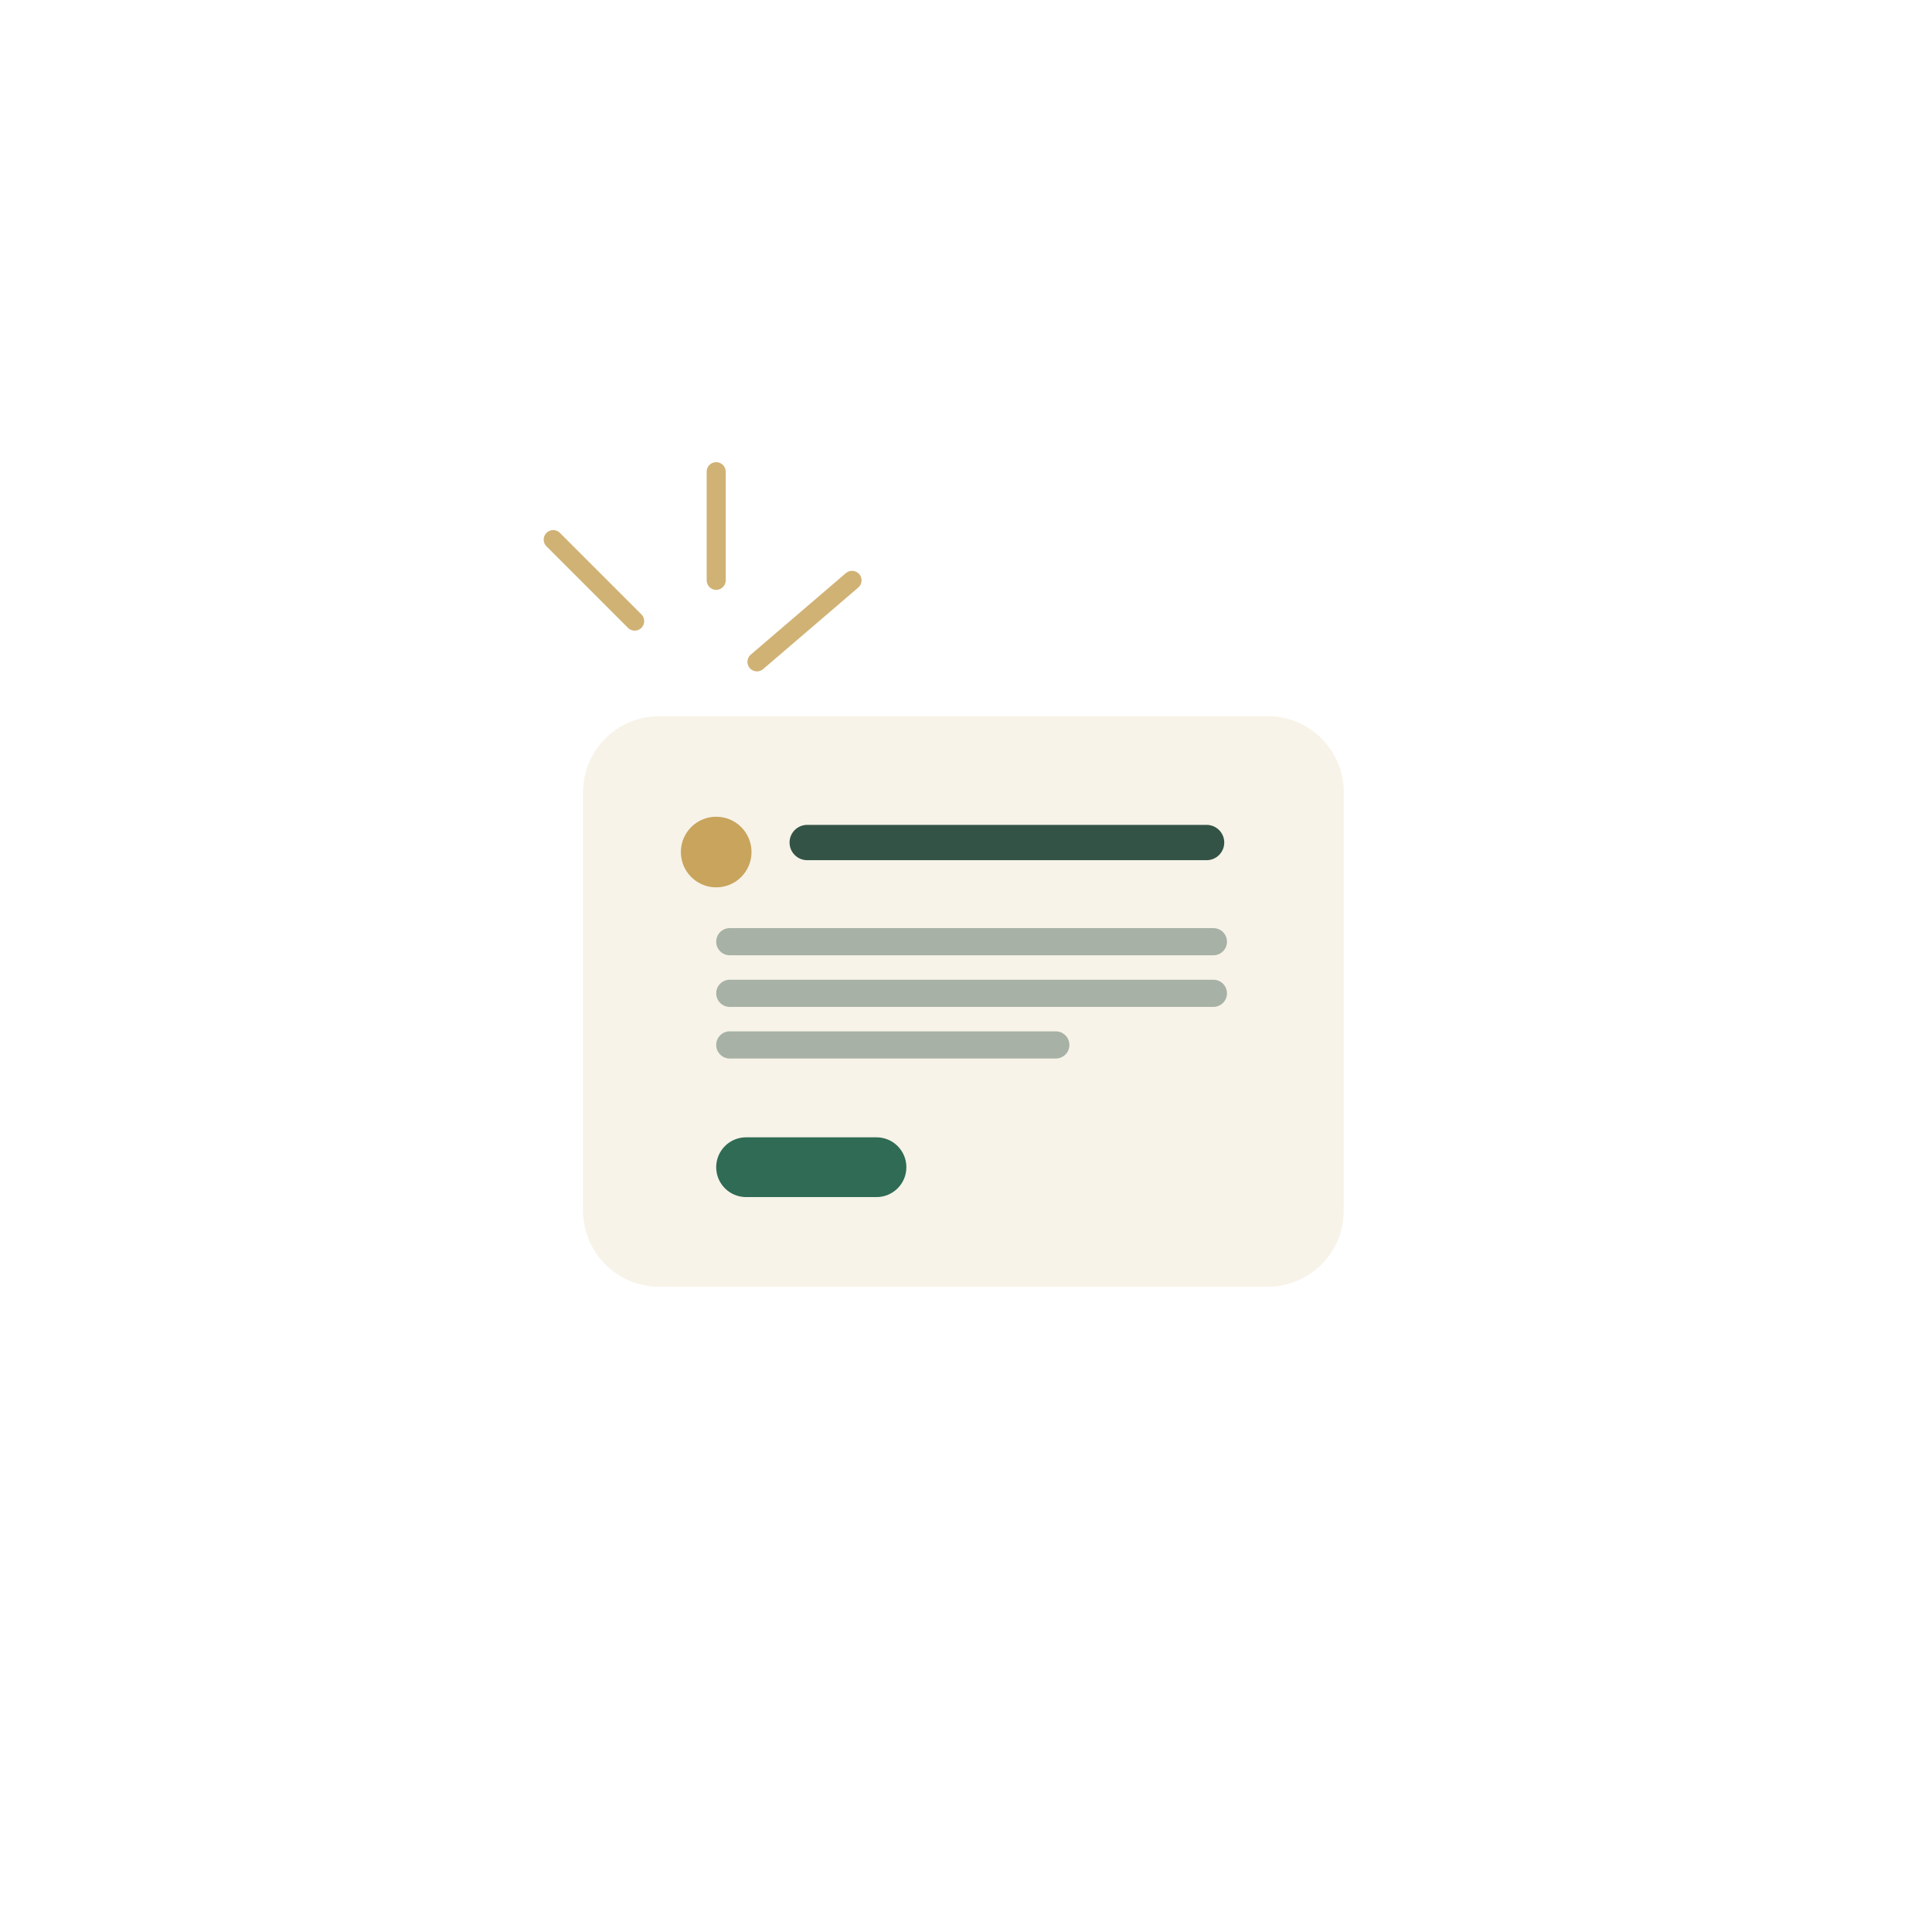
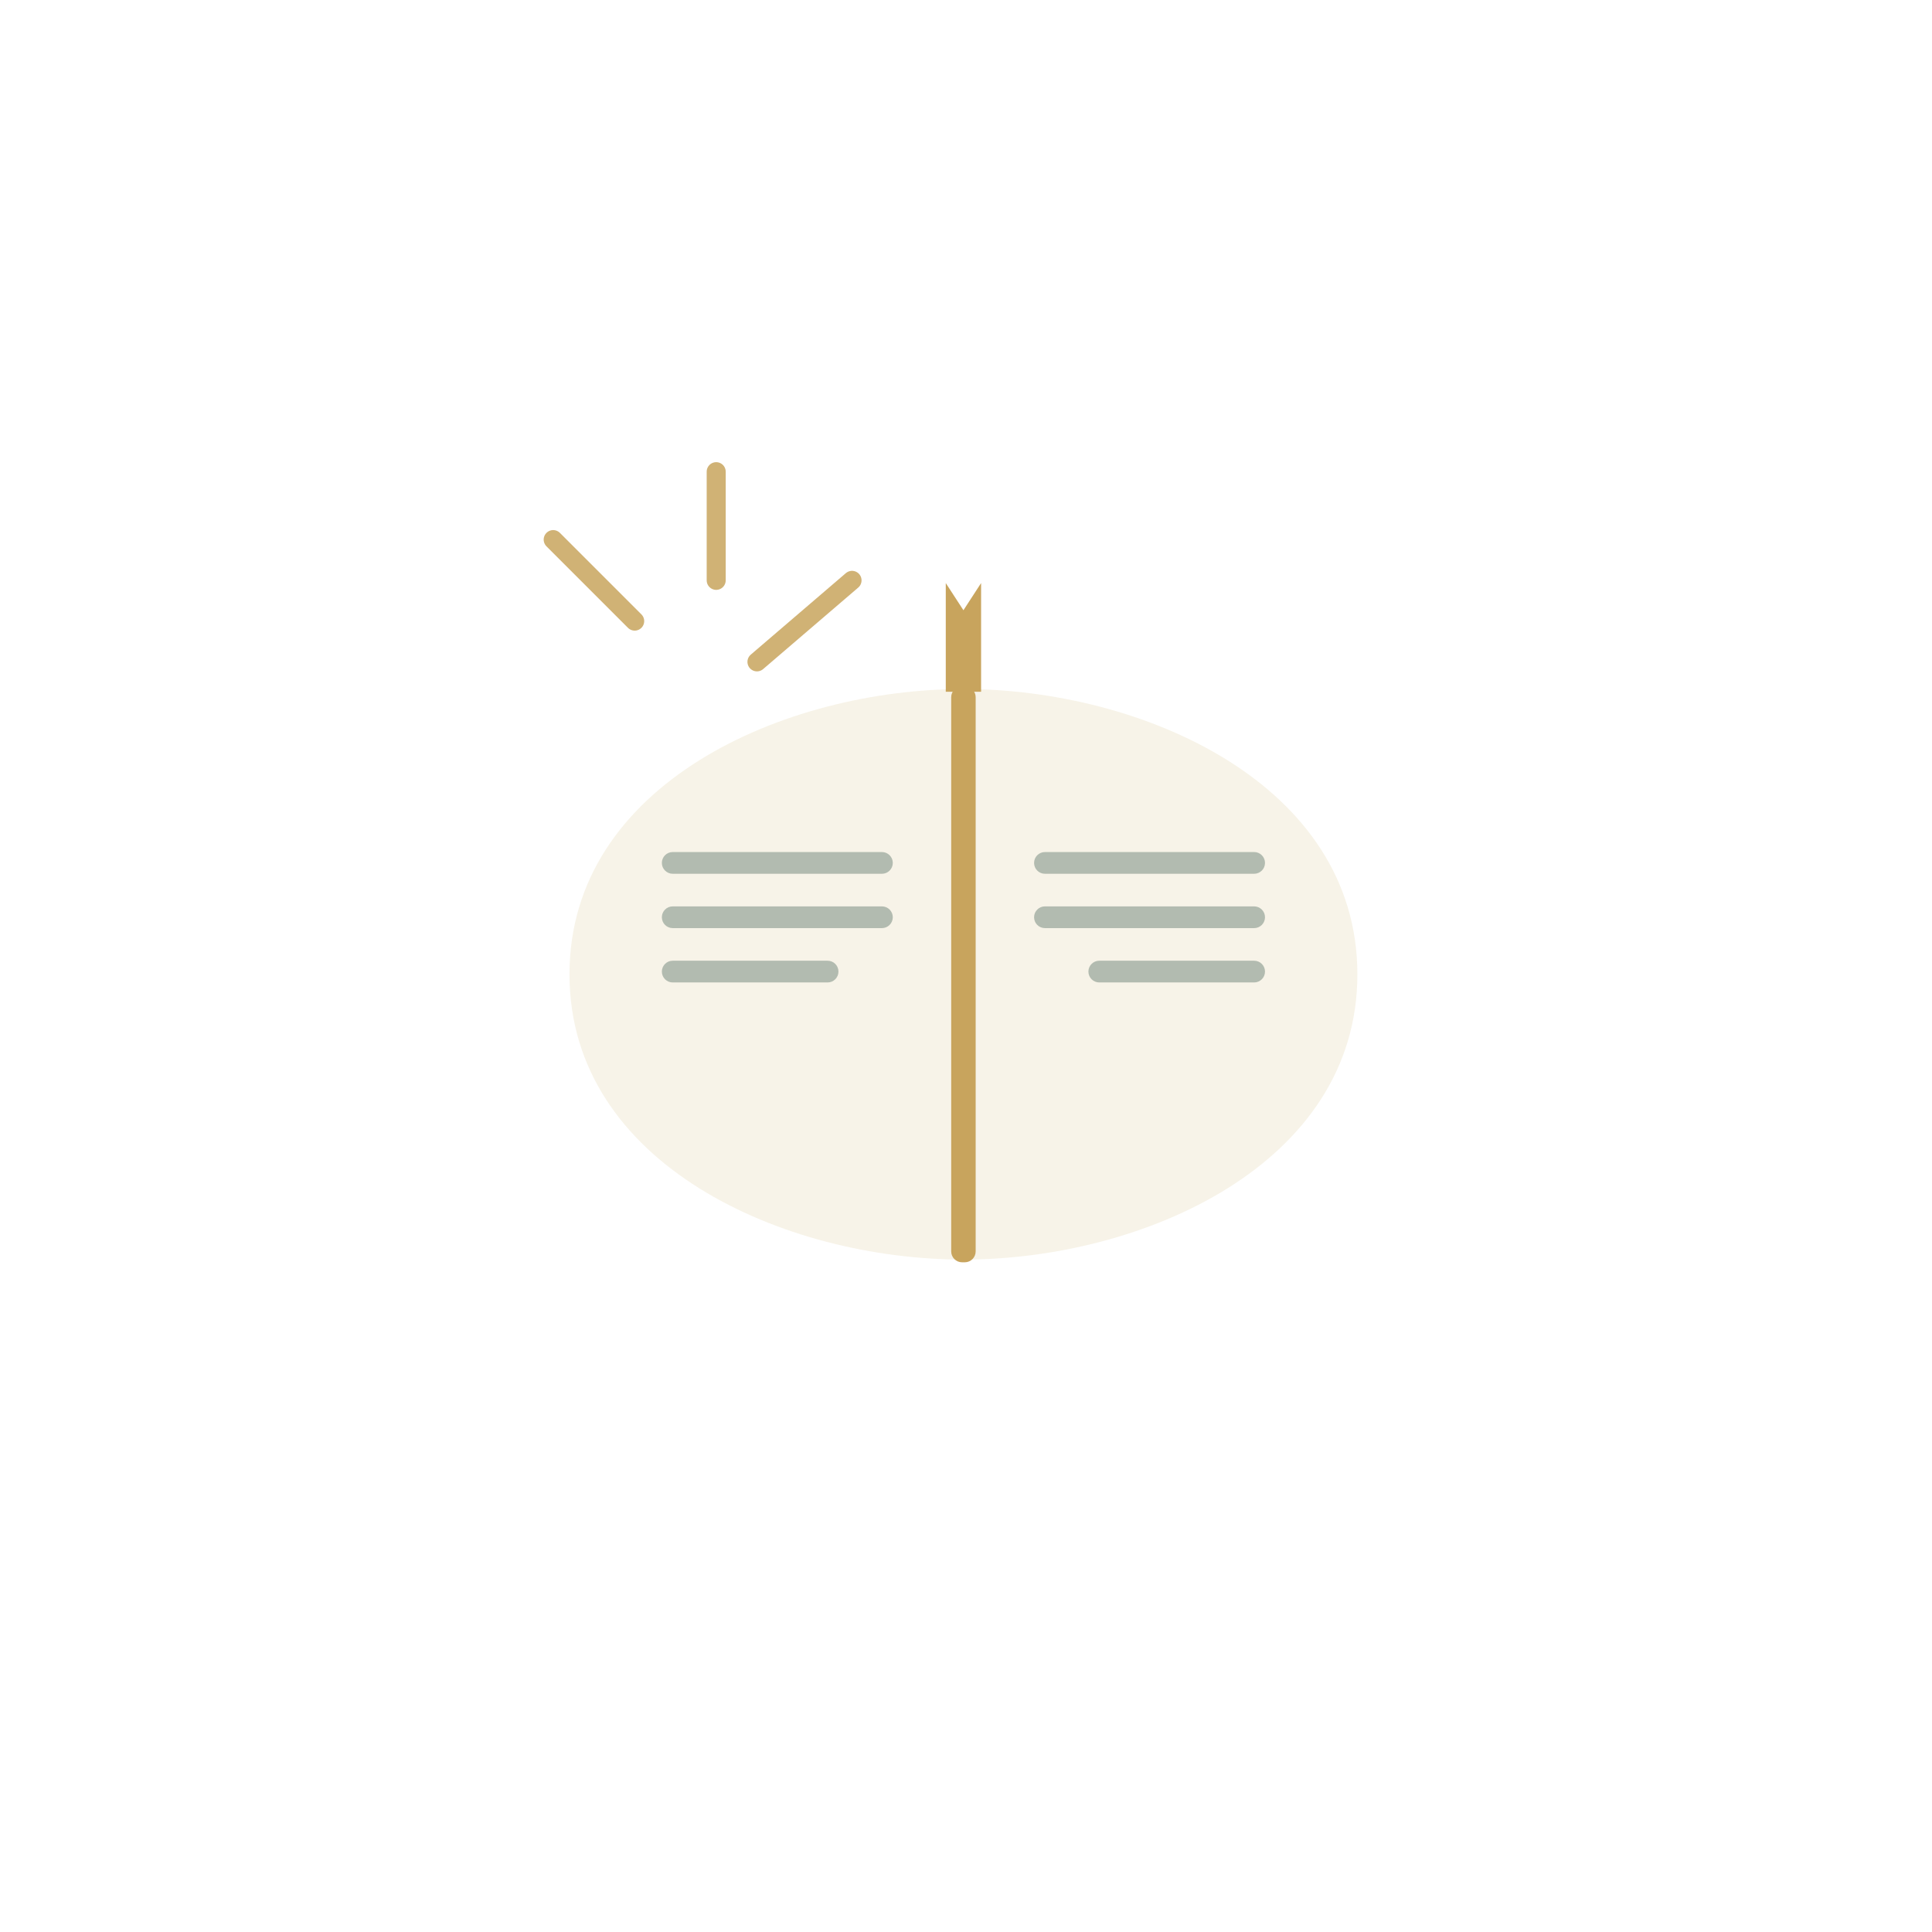
<svg xmlns="http://www.w3.org/2000/svg" width="1024" height="1024" viewBox="0 0 1024 1024">
  <g transform="translate(142,142) scale(0.72)">
    <g stroke="#C8A45D" stroke-width="14" stroke-linecap="round" opacity="0.85">
      <line x1="330" y1="230" x2="330" y2="150" />
      <line x1="270" y1="260" x2="210" y2="200" />
      <line x1="360" y1="290" x2="430" y2="230" />
    </g>
-     <rect x="232" y="330" width="560" height="420" rx="56" fill="#F7F3E8" />
-     <circle cx="330" cy="430" r="26" fill="#C8A45D" />
-     <rect x="384" y="410" width="320" height="26" rx="13" fill="#12372A" opacity="0.85" />
-     <rect x="330" y="486" width="376" height="20" rx="10" fill="#12372A" opacity="0.35" />
-     <rect x="330" y="524" width="376" height="20" rx="10" fill="#12372A" opacity="0.35" />
-     <rect x="330" y="562" width="260" height="20" rx="10" fill="#12372A" opacity="0.35" />
-     <rect x="330" y="640" width="140" height="44" rx="22" fill="#2F6B55" />
+     <path d="M512,310 C380,310 222,380 222,520 C222,660 380,730 512,730 Z" fill="#F7F3E8" />
+     <path d="M512,310 C644,310 802,380 802,520 C802,660 644,730 512,730 Z" fill="#F7F3E8" />
+     <rect x="503" y="308" width="18" height="424" rx="8" fill="#C8A45D" />
+     <path d="M499,312 L525,312 L525,232 L512,252 L499,232 Z" fill="#C8A45D" />
+     <g fill="#12372A" opacity="0.3">
+       <rect x="290" y="430" width="170" height="16" rx="8" />
+       <rect x="290" y="470" width="170" height="16" rx="8" />
+       <rect x="290" y="510" width="130" height="16" rx="8" />
+       <rect x="564" y="430" width="170" height="16" rx="8" />
+       <rect x="564" y="470" width="170" height="16" rx="8" />
+       <rect x="604" y="510" width="130" height="16" rx="8" />
+     </g>
  </g>
</svg>
